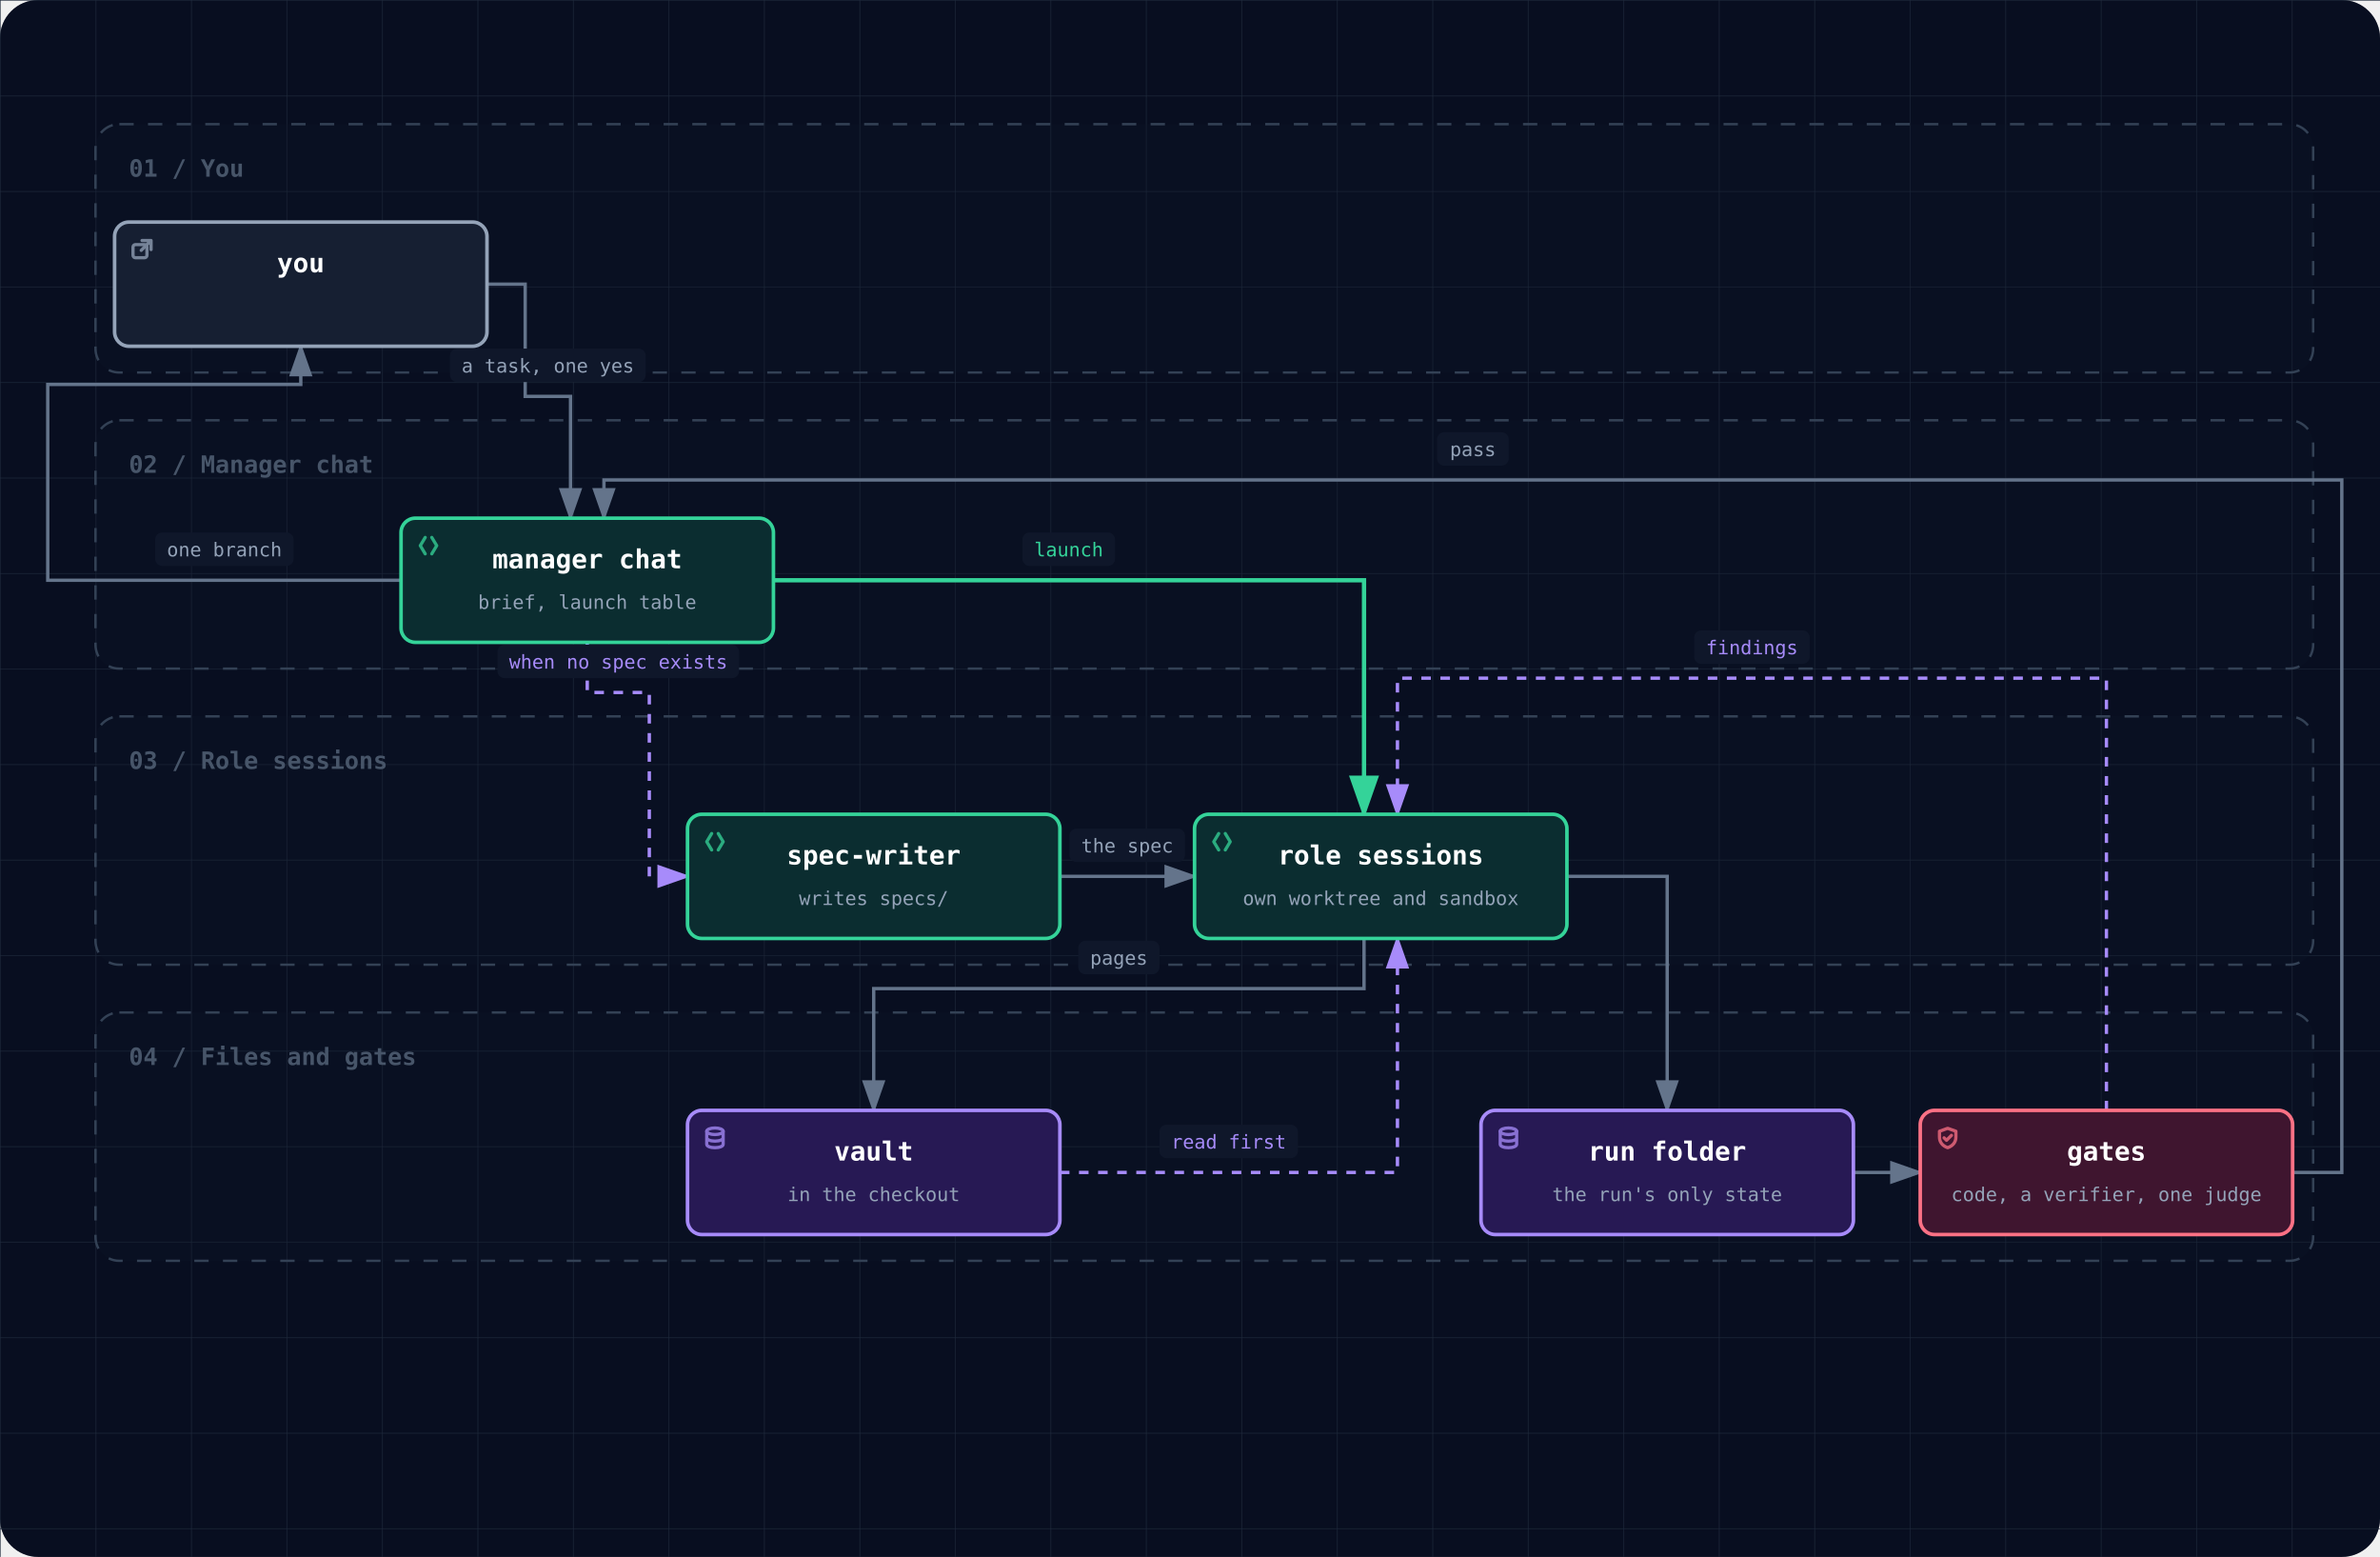
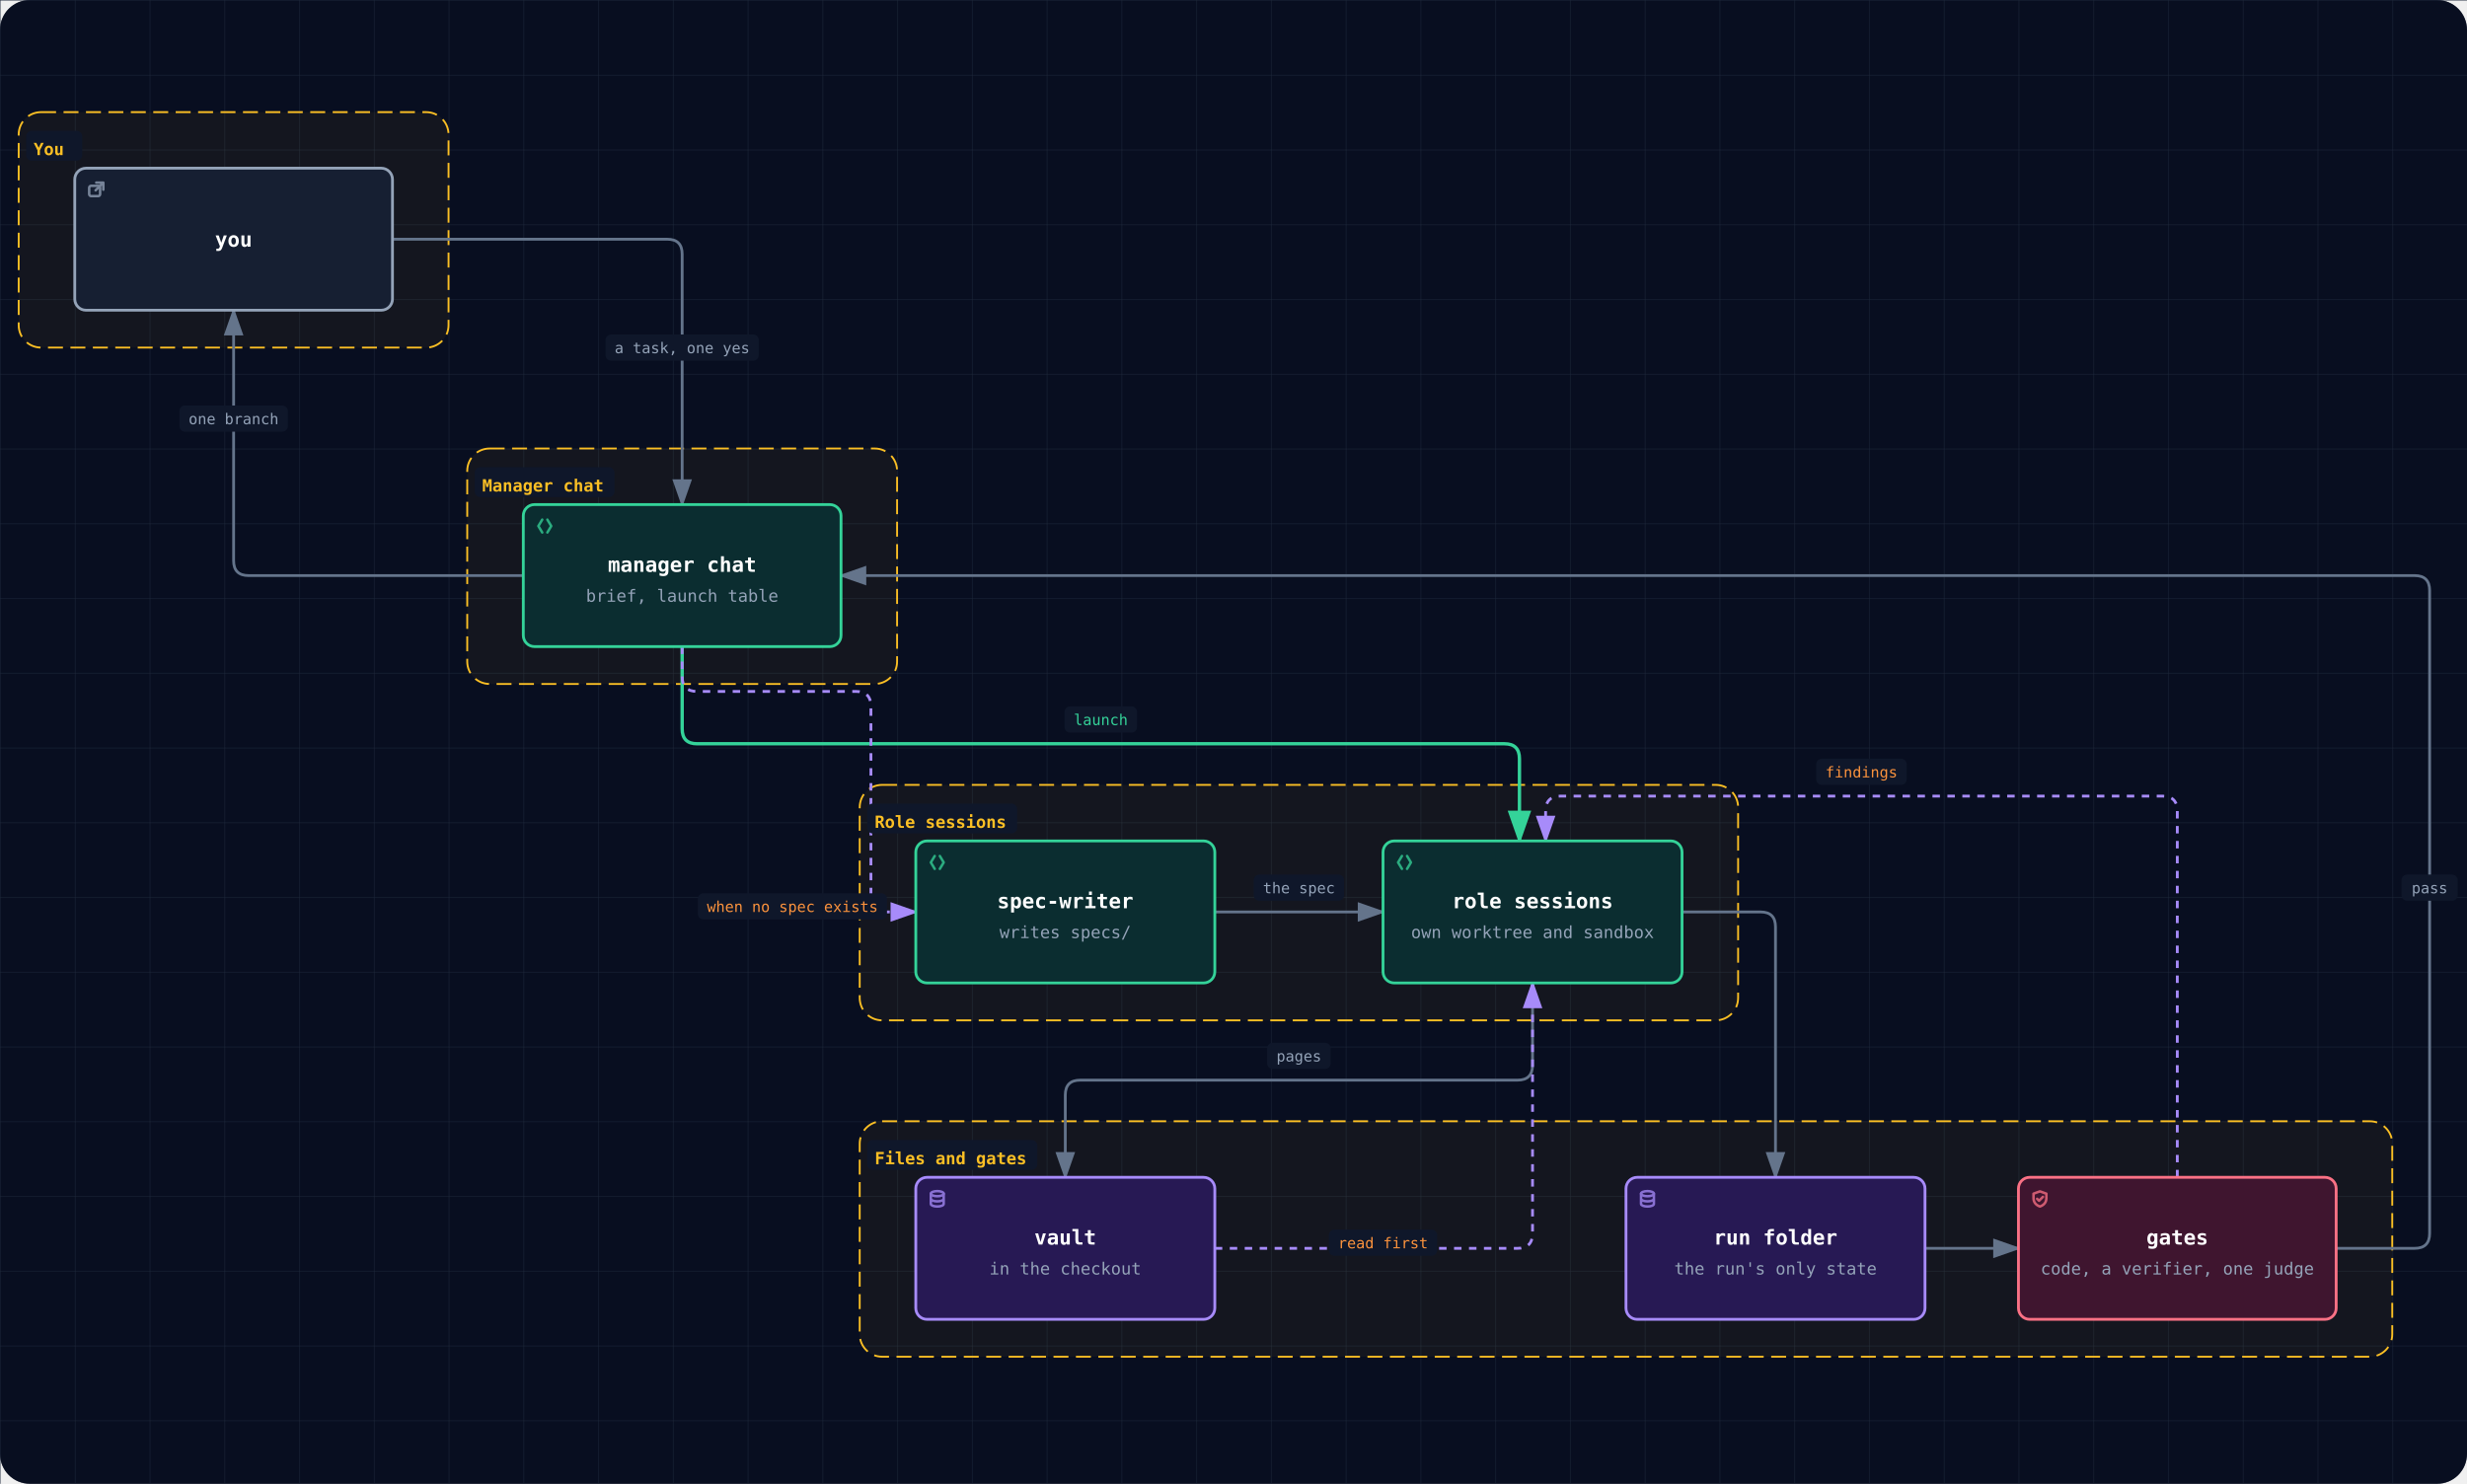
- <svg xmlns="http://www.w3.org/2000/svg" width="997" height="652" viewBox="0 0 997 652" role="img" lang="en" aria-labelledby="archify-diagram-title archify-diagram-description">
+ <svg xmlns="http://www.w3.org/2000/svg" width="1320" height="794" viewBox="0 0 1320 794" role="img" lang="en" aria-labelledby="archify-diagram-title archify-diagram-description">
  <style>
svg{font-family:'JetBrains Mono', ui-monospace, SFMono-Regular, Menlo, Consolas, 'DejaVu Sans Mono', 'Liberation Mono', 'Noto Sans Mono CJK SC', 'PingFang SC', 'Hiragino Sans GB', 'Microsoft YaHei', monospace}
.c-grid{stroke:#1e293b;fill:none}
.c-mask{fill:#0f172a;stroke:none}
.c-backend{fill:rgba(6, 78, 59, 0.4);stroke:#34d399}
.c-database{fill:rgba(76, 29, 149, 0.4);stroke:#a78bfa}
.c-security{fill:rgba(136, 19, 55, 0.4);stroke:#fb7185}
.c-external{fill:rgba(30, 41, 59, 0.5);stroke:#94a3b8}
.t-primary{fill:#ffffff}
.t-muted{fill:#94a3b8}
- .t-dim{fill:#475569}
.t-backend{fill:#34d399}
- .t-database{fill:#a78bfa}
+ .t-cloud{fill:#fbbf24}
+ .t-messagebus{fill:#fb923c}
svg .semantic-sigil{fill:none;stroke:currentColor;stroke-width:1.35;stroke-linecap:round;stroke-linejoin:round;opacity:0.76}
svg .semantic-sigil &gt; *{vector-effect:non-scaling-stroke}
svg .semantic-sigil .sigil-fill{fill:currentColor;stroke:none}
svg .s-backend{color:#34d399}
svg .s-database{color:#a78bfa}
svg .s-security{color:#fb7185}
svg .s-external{color:#94a3b8}
.a-default{stroke:#64748b;fill:none}
.a-emphasis{stroke:#34d399;fill:none}
.a-dashed{stroke:#a78bfa;fill:none;stroke-dasharray:4,4}
.m-default{fill:#64748b}
.m-emphasis{fill:#34d399}
.m-security{fill:#fb7185}
.m-dashed{fill:#a78bfa}
- .c-lane{fill:rgba(15, 23, 42, 0.22);stroke:#334155;stroke-dasharray:6,6}
+ .c-region{fill:rgba(251, 191, 36, 0.05);stroke:#fbbf24;stroke-dasharray:8,4}
</style>
-   <rect x="0" y="0" width="997" height="652" rx="16" fill="#020617" />
-   <rect x="0" y="0" width="997" height="652" rx="16" fill="rgba(15, 23, 42, 0.5)" />
+   <rect x="0" y="0" width="1320" height="794" rx="16" fill="#020617" />
+   <rect x="0" y="0" width="1320" height="794" rx="16" fill="rgba(15, 23, 42, 0.5)" />
  <defs>
    <marker id="arrowhead" markerWidth="10" markerHeight="7" refX="9" refY="3.5" orient="auto">
      <polygon points="0 0, 10 3.5, 0 7" class="m-default" />
    </marker>
    <marker id="arrowhead-emphasis" markerWidth="10" markerHeight="7" refX="9" refY="3.5" orient="auto">
      <polygon points="0 0, 10 3.5, 0 7" class="m-emphasis" />
    </marker>
    <marker id="arrowhead-security" markerWidth="10" markerHeight="7" refX="9" refY="3.5" orient="auto">
      <polygon points="0 0, 10 3.5, 0 7" class="m-security" />
    </marker>
    <marker id="arrowhead-dashed" markerWidth="10" markerHeight="7" refX="9" refY="3.5" orient="auto">
      <polygon points="0 0, 10 3.5, 0 7" class="m-dashed" />
    </marker>
    <pattern id="grid" width="40" height="40" patternUnits="userSpaceOnUse">
      <path d="M 40 0 L 0 0 0 40" class="c-grid" stroke-width="0.5" />
    </pattern>
  </defs>
  <rect width="100%" height="100%" fill="url(#grid)" />
-   <rect x="40" y="52" width="929" height="104" rx="10" class="c-lane" stroke-width="1" />
-   <text x="54" y="74" class="t-dim" font-size="10" font-weight="600">01 / You</text>
-   <rect x="40" y="176" width="929" height="104" rx="10" class="c-lane" stroke-width="1" />
-   <text x="54" y="198" class="t-dim" font-size="10" font-weight="600">02 / Manager chat</text>
-   <rect x="40" y="300" width="929" height="104" rx="10" class="c-lane" stroke-width="1" />
-   <text x="54" y="322" class="t-dim" font-size="10" font-weight="600">03 / Role sessions</text>
-   <rect x="40" y="424" width="929" height="104" rx="10" class="c-lane" stroke-width="1" />
-   <text x="54" y="446" class="t-dim" font-size="10" font-weight="600">04 / Files and gates</text>
-   <path d="M 168 243 L 20 243 L 20 161 L 126 161 L 126 145" class="a-default" stroke-width="1.4" marker-end="url(#arrowhead)" />
-   <path d="M 776.4 491 L 804.4 491" class="a-default" stroke-width="1.4" marker-end="url(#arrowhead)" />
-   <path d="M 882.4 465 L 882.4 284 L 585.4 284 L 585.4 341" class="a-dashed" stroke-width="1.4" marker-end="url(#arrowhead-dashed)" />
-   <path d="M 324 243 L 571.4 243 L 571.4 341" class="a-emphasis" stroke-width="1.8" marker-end="url(#arrowhead-emphasis)" />
-   <path d="M 246 269 L 246 290 L 272 290 L 272 367 L 288 367" class="a-dashed" stroke-width="1.4" marker-end="url(#arrowhead-dashed)" />
-   <path d="M 571.4 393 L 571.4 414 L 366 414 L 366 465" class="a-default" stroke-width="1.4" marker-end="url(#arrowhead)" />
-   <path d="M 960.4 491 L 981 491 L 981 201 L 253 201 L 253 217" class="a-default" stroke-width="1.4" marker-end="url(#arrowhead)" />
-   <path d="M 444 491 L 585.4 491 L 585.4 393" class="a-dashed" stroke-width="1.4" marker-end="url(#arrowhead-dashed)" />
-   <path d="M 204 119 L 220 119 L 220 166 L 239 166 L 239 217" class="a-default" stroke-width="1.4" marker-end="url(#arrowhead)" />
-   <path d="M 444 367 L 500.4 367" class="a-default" stroke-width="1.4" marker-end="url(#arrowhead)" />
-   <path d="M 656.4 367 L 698.4 367 L 698.4 465" class="a-default" stroke-width="1.4" marker-end="url(#arrowhead)" />
+   <rect x="10" y="60" width="230" height="126" rx="12" class="c-region" stroke-width="1" />
+   <rect x="250" y="240" width="230" height="126" rx="12" class="c-region" stroke-width="1" />
+   <rect x="460" y="420" width="470" height="126" rx="12" class="c-region" stroke-width="1" />
+   <rect x="460" y="600" width="820" height="126" rx="12" class="c-region" stroke-width="1" />
+   <path d="M 210 128 L 357 128 Q 365 128 365 136 L 365 270" class="a-default" stroke-width="1.5" marker-end="url(#arrowhead)" />
+   <path d="M 365 346 L 365 390 Q 365 398 373 398 L 805 398 Q 813 398 813 406 L 813 450" class="a-emphasis" stroke-width="1.8" marker-end="url(#arrowhead-emphasis)" />
+   <path d="M 365 346 L 365 362 Q 365 370 373 370 L 458 370 Q 466 370 466 378 L 466 480 Q 466 488 474 488 L 490 488" class="a-dashed" stroke-width="1.5" marker-end="url(#arrowhead-dashed)" />
+   <path d="M 650 488 L 740 488" class="a-default" stroke-width="1.5" marker-end="url(#arrowhead)" />
+   <path d="M 900 488 L 942 488 Q 950 488 950 496 L 950 630" class="a-default" stroke-width="1.5" marker-end="url(#arrowhead)" />
+   <path d="M 1030 668 L 1080 668" class="a-default" stroke-width="1.5" marker-end="url(#arrowhead)" />
+   <path d="M 1250 668 L 1292 668 Q 1300 668 1300 660 L 1300 316 Q 1300 308 1292 308 L 450 308" class="a-default" stroke-width="1.5" marker-end="url(#arrowhead)" />
+   <path d="M 1165 630 L 1165 434 Q 1165 426 1157 426 L 835 426 Q 827 426 827 434 L 827 450" class="a-dashed" stroke-width="1.5" marker-end="url(#arrowhead-dashed)" />
+   <path d="M 820 526 L 820 570 Q 820 578 812 578 L 578 578 Q 570 578 570 586 L 570 630" class="a-default" stroke-width="1.5" marker-end="url(#arrowhead)" />
+   <path d="M 650 668 L 812 668 Q 820 668 820 660 L 820 526" class="a-dashed" stroke-width="1.5" marker-end="url(#arrowhead-dashed)" />
+   <path d="M 280 308 L 133 308 Q 125 308 125 300 L 125 166" class="a-default" stroke-width="1.5" marker-end="url(#arrowhead)" />
  <g id="node-you" tabindex="0" role="button" aria-label="Focus you, You" aria-pressed="false">
-     <rect x="48" y="93" width="156" height="52" rx="6" class="c-mask" />
-     <rect x="48" y="93" width="156" height="52" rx="6" class="c-external" stroke-width="1.5" />
-     <g aria-hidden="true" class="semantic-sigil s-external" transform="translate(54 99) scale(0.6875)">
+     <rect x="40" y="90" width="170" height="76" rx="6" class="c-mask" />
+     <rect x="40" y="90" width="170" height="76" rx="6" class="c-external" stroke-width="1.5" />
+     <g aria-hidden="true" class="semantic-sigil s-external" transform="translate(46 96) scale(0.6875)">
      <rect x="2.5" y="5" width="8.5" height="8" rx="1.5" />
      <path d="M8 2.5h5.5V8M13.5 2.5 7.5 8.5" />
    </g>
-     <text x="126" y="114" class="t-primary" font-size="11" font-weight="600" text-anchor="middle">you</text>
+     <text x="125" y="132" class="t-primary" font-size="11" font-weight="600" text-anchor="middle">you</text>
  </g>
  <g id="node-manager" tabindex="0" role="button" aria-label="Focus manager chat, brief, launch table, Manager chat" aria-pressed="false">
-     <rect x="168" y="217" width="156" height="52" rx="6" class="c-mask" />
-     <rect x="168" y="217" width="156" height="52" rx="6" class="c-backend" stroke-width="1.5" />
-     <g aria-hidden="true" class="semantic-sigil s-backend" transform="translate(174 223) scale(0.6875)">
+     <rect x="280" y="270" width="170" height="76" rx="6" class="c-mask" />
+     <rect x="280" y="270" width="170" height="76" rx="6" class="c-backend" stroke-width="1.5" />
+     <g aria-hidden="true" class="semantic-sigil s-backend" transform="translate(286 276) scale(0.6875)">
      <path d="M6 3 3 8l3 5M10 3l3 5-3 5" />
    </g>
-     <text x="246" y="238" class="t-primary" font-size="11" font-weight="600" text-anchor="middle">manager chat</text>
-     <text x="246" y="255" class="t-muted" font-size="8" text-anchor="middle">brief, launch table</text>
+     <text x="365" y="306" class="t-primary" font-size="11" font-weight="600" text-anchor="middle">manager chat</text>
+     <text x="365" y="322" class="t-muted" font-size="9" text-anchor="middle">brief, launch table</text>
  </g>
  <g id="node-spec" tabindex="0" role="button" aria-label="Focus spec-writer, writes specs/, Role sessions" aria-pressed="false">
-     <rect x="288" y="341" width="156" height="52" rx="6" class="c-mask" />
-     <rect x="288" y="341" width="156" height="52" rx="6" class="c-backend" stroke-width="1.5" />
-     <g aria-hidden="true" class="semantic-sigil s-backend" transform="translate(294 347) scale(0.6875)">
+     <rect x="490" y="450" width="160" height="76" rx="6" class="c-mask" />
+     <rect x="490" y="450" width="160" height="76" rx="6" class="c-backend" stroke-width="1.5" />
+     <g aria-hidden="true" class="semantic-sigil s-backend" transform="translate(496 456) scale(0.6875)">
      <path d="M6 3 3 8l3 5M10 3l3 5-3 5" />
    </g>
-     <text x="366" y="362" class="t-primary" font-size="11" font-weight="600" text-anchor="middle">spec-writer</text>
-     <text x="366" y="379" class="t-muted" font-size="8" text-anchor="middle">writes specs/</text>
+     <text x="570" y="486" class="t-primary" font-size="11" font-weight="600" text-anchor="middle">spec-writer</text>
+     <text x="570" y="502" class="t-muted" font-size="9" text-anchor="middle">writes specs/</text>
  </g>
  <g id="node-roles" tabindex="0" role="button" aria-label="Focus role sessions, own worktree and sandbox, Role sessions" aria-pressed="false">
-     <rect x="500.4" y="341" width="156" height="52" rx="6" class="c-mask" />
-     <rect x="500.4" y="341" width="156" height="52" rx="6" class="c-backend" stroke-width="1.5" />
-     <g aria-hidden="true" class="semantic-sigil s-backend" transform="translate(506.4 347) scale(0.6875)">
+     <rect x="740" y="450" width="160" height="76" rx="6" class="c-mask" />
+     <rect x="740" y="450" width="160" height="76" rx="6" class="c-backend" stroke-width="1.5" />
+     <g aria-hidden="true" class="semantic-sigil s-backend" transform="translate(746 456) scale(0.6875)">
      <path d="M6 3 3 8l3 5M10 3l3 5-3 5" />
    </g>
-     <text x="578.4" y="362" class="t-primary" font-size="11" font-weight="600" text-anchor="middle">role sessions</text>
-     <text x="578.4" y="379" class="t-muted" font-size="8" text-anchor="middle">own worktree and sandbox</text>
+     <text x="820" y="486" class="t-primary" font-size="11" font-weight="600" text-anchor="middle">role sessions</text>
+     <text x="820" y="502" class="t-muted" font-size="9" text-anchor="middle">own worktree and sandbox</text>
  </g>
  <g id="node-vault" tabindex="0" role="button" aria-label="Focus vault, in the checkout, Files and gates" aria-pressed="false">
-     <rect x="288" y="465" width="156" height="52" rx="6" class="c-mask" />
-     <rect x="288" y="465" width="156" height="52" rx="6" class="c-database" stroke-width="1.5" />
-     <g aria-hidden="true" class="semantic-sigil s-database" transform="translate(294 471) scale(0.6875)">
+     <rect x="490" y="630" width="160" height="76" rx="6" class="c-mask" />
+     <rect x="490" y="630" width="160" height="76" rx="6" class="c-database" stroke-width="1.5" />
+     <g aria-hidden="true" class="semantic-sigil s-database" transform="translate(496 636) scale(0.6875)">
      <ellipse cx="8" cy="4" rx="5" ry="2" />
      <path d="M3 4v8c0 1.1 2.2 2 5 2s5-.9 5-2V4M3 8c0 1.1 2.2 2 5 2s5-.9 5-2" />
    </g>
-     <text x="366" y="486" class="t-primary" font-size="11" font-weight="600" text-anchor="middle">vault</text>
-     <text x="366" y="503" class="t-muted" font-size="8" text-anchor="middle">in the checkout</text>
+     <text x="570" y="666" class="t-primary" font-size="11" font-weight="600" text-anchor="middle">vault</text>
+     <text x="570" y="682" class="t-muted" font-size="9" text-anchor="middle">in the checkout</text>
  </g>
  <g id="node-records" tabindex="0" role="button" aria-label="Focus run folder, the run's only state, Files and gates" aria-pressed="false">
-     <rect x="620.4" y="465" width="156" height="52" rx="6" class="c-mask" />
-     <rect x="620.4" y="465" width="156" height="52" rx="6" class="c-database" stroke-width="1.5" />
-     <g aria-hidden="true" class="semantic-sigil s-database" transform="translate(626.4 471) scale(0.6875)">
+     <rect x="870" y="630" width="160" height="76" rx="6" class="c-mask" />
+     <rect x="870" y="630" width="160" height="76" rx="6" class="c-database" stroke-width="1.5" />
+     <g aria-hidden="true" class="semantic-sigil s-database" transform="translate(876 636) scale(0.6875)">
      <ellipse cx="8" cy="4" rx="5" ry="2" />
      <path d="M3 4v8c0 1.1 2.2 2 5 2s5-.9 5-2V4M3 8c0 1.1 2.2 2 5 2s5-.9 5-2" />
    </g>
-     <text x="698.4" y="486" class="t-primary" font-size="11" font-weight="600" text-anchor="middle">run folder</text>
-     <text x="698.4" y="503" class="t-muted" font-size="8" text-anchor="middle">the run's only state</text>
+     <text x="950" y="666" class="t-primary" font-size="11" font-weight="600" text-anchor="middle">run folder</text>
+     <text x="950" y="682" class="t-muted" font-size="9" text-anchor="middle">the run's only state</text>
  </g>
  <g id="node-gate" tabindex="0" role="button" aria-label="Focus gates, code, a verifier, one judge, Files and gates" aria-pressed="false">
-     <rect x="804.4" y="465" width="156" height="52" rx="6" class="c-mask" />
-     <rect x="804.4" y="465" width="156" height="52" rx="6" class="c-security" stroke-width="1.5" />
-     <g aria-hidden="true" class="semantic-sigil s-security" transform="translate(810.4 471) scale(0.6875)">
+     <rect x="1080" y="630" width="170" height="76" rx="6" class="c-mask" />
+     <rect x="1080" y="630" width="170" height="76" rx="6" class="c-security" stroke-width="1.5" />
+     <g aria-hidden="true" class="semantic-sigil s-security" transform="translate(1086 636) scale(0.6875)">
      <path d="M8 2.2 13 4v3.5c0 3.1-1.8 5.4-5 6.5-3.2-1.1-5-3.4-5-6.5V4Z" />
      <path d="m5.8 8 1.5 1.5 3-3" />
    </g>
-     <text x="882.4" y="486" class="t-primary" font-size="11" font-weight="600" text-anchor="middle">gates</text>
-     <text x="882.4" y="503" class="t-muted" font-size="8" text-anchor="middle">code, a verifier, one judge</text>
+     <text x="1165" y="666" class="t-primary" font-size="11" font-weight="600" text-anchor="middle">gates</text>
+     <text x="1165" y="682" class="t-muted" font-size="9" text-anchor="middle">code, a verifier, one judge</text>
  </g>
  <g>
-     <rect x="65" y="223" width="58" height="14" rx="3" class="c-mask" />
-     <text x="94" y="233" class="t-muted" font-size="8" text-anchor="middle">one branch</text>
+     <rect x="324" y="179" width="82" height="14" rx="3" class="c-mask" />
+     <text x="365" y="189" class="t-muted" font-size="8" text-anchor="middle">a task, one yes</text>
  </g>
  <g>
-     <rect x="709.7" y="264" width="48.4" height="14" rx="3" class="c-mask" />
-     <text x="733.9" y="274" class="t-database" font-size="8" text-anchor="middle">findings</text>
+     <rect x="569.6" y="378" width="38.8" height="14" rx="3" class="c-mask" />
+     <text x="589" y="388" class="t-backend" font-size="8" text-anchor="middle">launch</text>
  </g>
  <g>
-     <rect x="428.3" y="223" width="38.8" height="14" rx="3" class="c-mask" />
-     <text x="447.7" y="233" class="t-backend" font-size="8" text-anchor="middle">launch</text>
+     <rect x="373.4" y="478" width="101.2" height="14" rx="3" class="c-mask" />
+     <text x="424" y="488" class="t-messagebus" font-size="8" text-anchor="middle">when no spec exists</text>
  </g>
  <g>
-     <rect x="208.4" y="270" width="101.2" height="14" rx="3" class="c-mask" />
-     <text x="259" y="280" class="t-database" font-size="8" text-anchor="middle">when no spec exists</text>
+     <rect x="670.8" y="468" width="48.4" height="14" rx="3" class="c-mask" />
+     <text x="695" y="478" class="t-muted" font-size="8" text-anchor="middle">the spec</text>
  </g>
  <g>
-     <rect x="451.7" y="394" width="34" height="14" rx="3" class="c-mask" />
-     <text x="468.7" y="404" class="t-muted" font-size="8" text-anchor="middle">pages</text>
+     <rect x="1285" y="468" width="30" height="14" rx="3" class="c-mask" />
+     <text x="1300" y="478" class="t-muted" font-size="8" text-anchor="middle">pass</text>
  </g>
  <g>
-     <rect x="602" y="181" width="30" height="14" rx="3" class="c-mask" />
-     <text x="617" y="191" class="t-muted" font-size="8" text-anchor="middle">pass</text>
+     <rect x="971.8" y="406" width="48.4" height="14" rx="3" class="c-mask" />
+     <text x="996" y="416" class="t-messagebus" font-size="8" text-anchor="middle">findings</text>
  </g>
  <g>
-     <rect x="485.7" y="471" width="58" height="14" rx="3" class="c-mask" />
-     <text x="514.7" y="481" class="t-database" font-size="8" text-anchor="middle">read first</text>
+     <rect x="678" y="558" width="34" height="14" rx="3" class="c-mask" />
+     <text x="695" y="568" class="t-muted" font-size="8" text-anchor="middle">pages</text>
  </g>
  <g>
-     <rect x="188.5" y="146" width="82" height="14" rx="3" class="c-mask" />
-     <text x="229.5" y="156" class="t-muted" font-size="8" text-anchor="middle">a task, one yes</text>
+     <rect x="711" y="658" width="58" height="14" rx="3" class="c-mask" />
+     <text x="740" y="668" class="t-messagebus" font-size="8" text-anchor="middle">read first</text>
  </g>
  <g>
-     <rect x="448" y="347" width="48.4" height="14" rx="3" class="c-mask" />
-     <text x="472.2" y="357" class="t-muted" font-size="8" text-anchor="middle">the spec</text>
+     <rect x="96" y="217" width="58" height="14" rx="3" class="c-mask" />
+     <text x="125" y="227" class="t-muted" font-size="8" text-anchor="middle">one branch</text>
+   </g>
+   <g>
+     <rect x="14" y="70" width="30" height="16" rx="3" class="c-mask" />
+     <text x="18" y="83" class="t-cloud" font-size="9" font-weight="600">You</text>
+   </g>
+   <g>
+     <rect x="254" y="250" width="74.8" height="16" rx="3" class="c-mask" />
+     <text x="258" y="263" class="t-cloud" font-size="9" font-weight="600">Manager chat</text>
+   </g>
+   <g>
+     <rect x="464" y="430" width="80.2" height="16" rx="3" class="c-mask" />
+     <text x="468" y="443" class="t-cloud" font-size="9" font-weight="600">Role sessions</text>
+   </g>
+   <g>
+     <rect x="464" y="610" width="91" height="16" rx="3" class="c-mask" />
+     <text x="468" y="623" class="t-cloud" font-size="9" font-weight="600">Files and gates</text>
  </g>
</svg>
